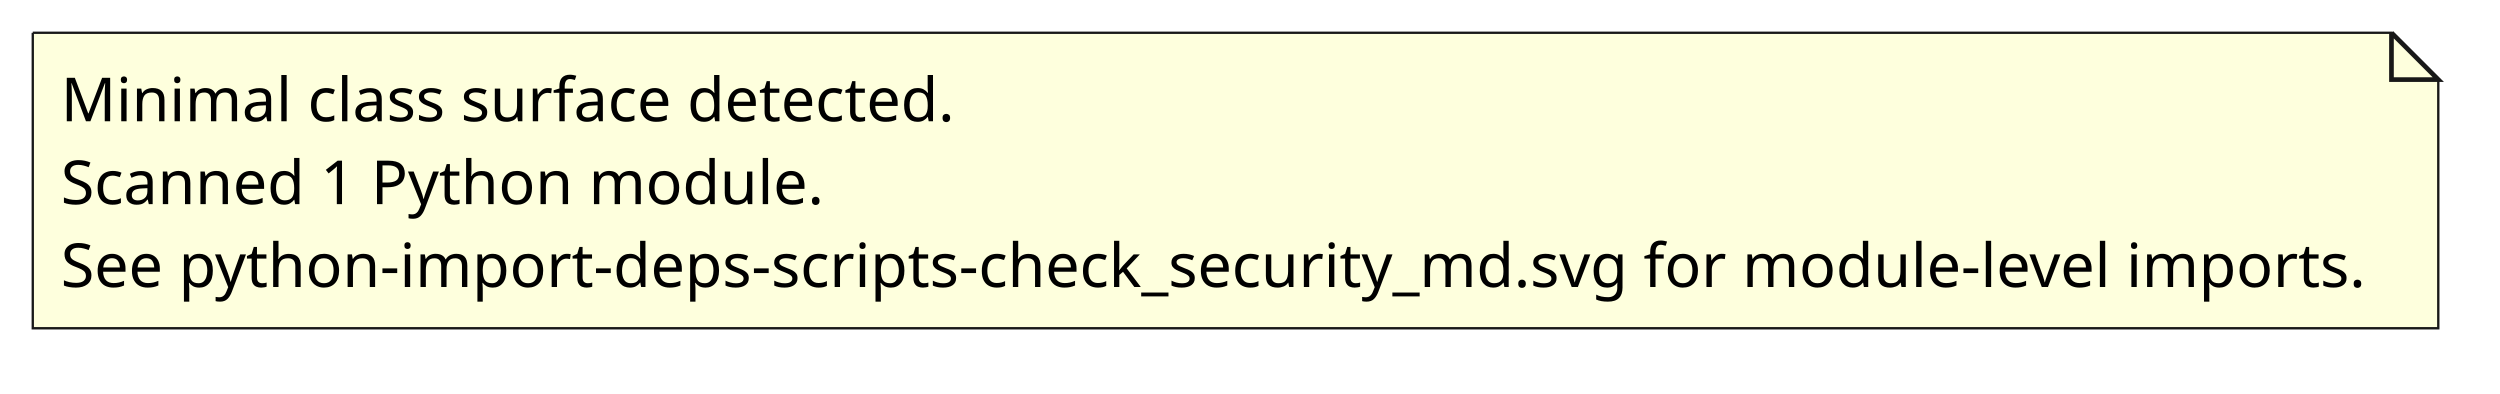
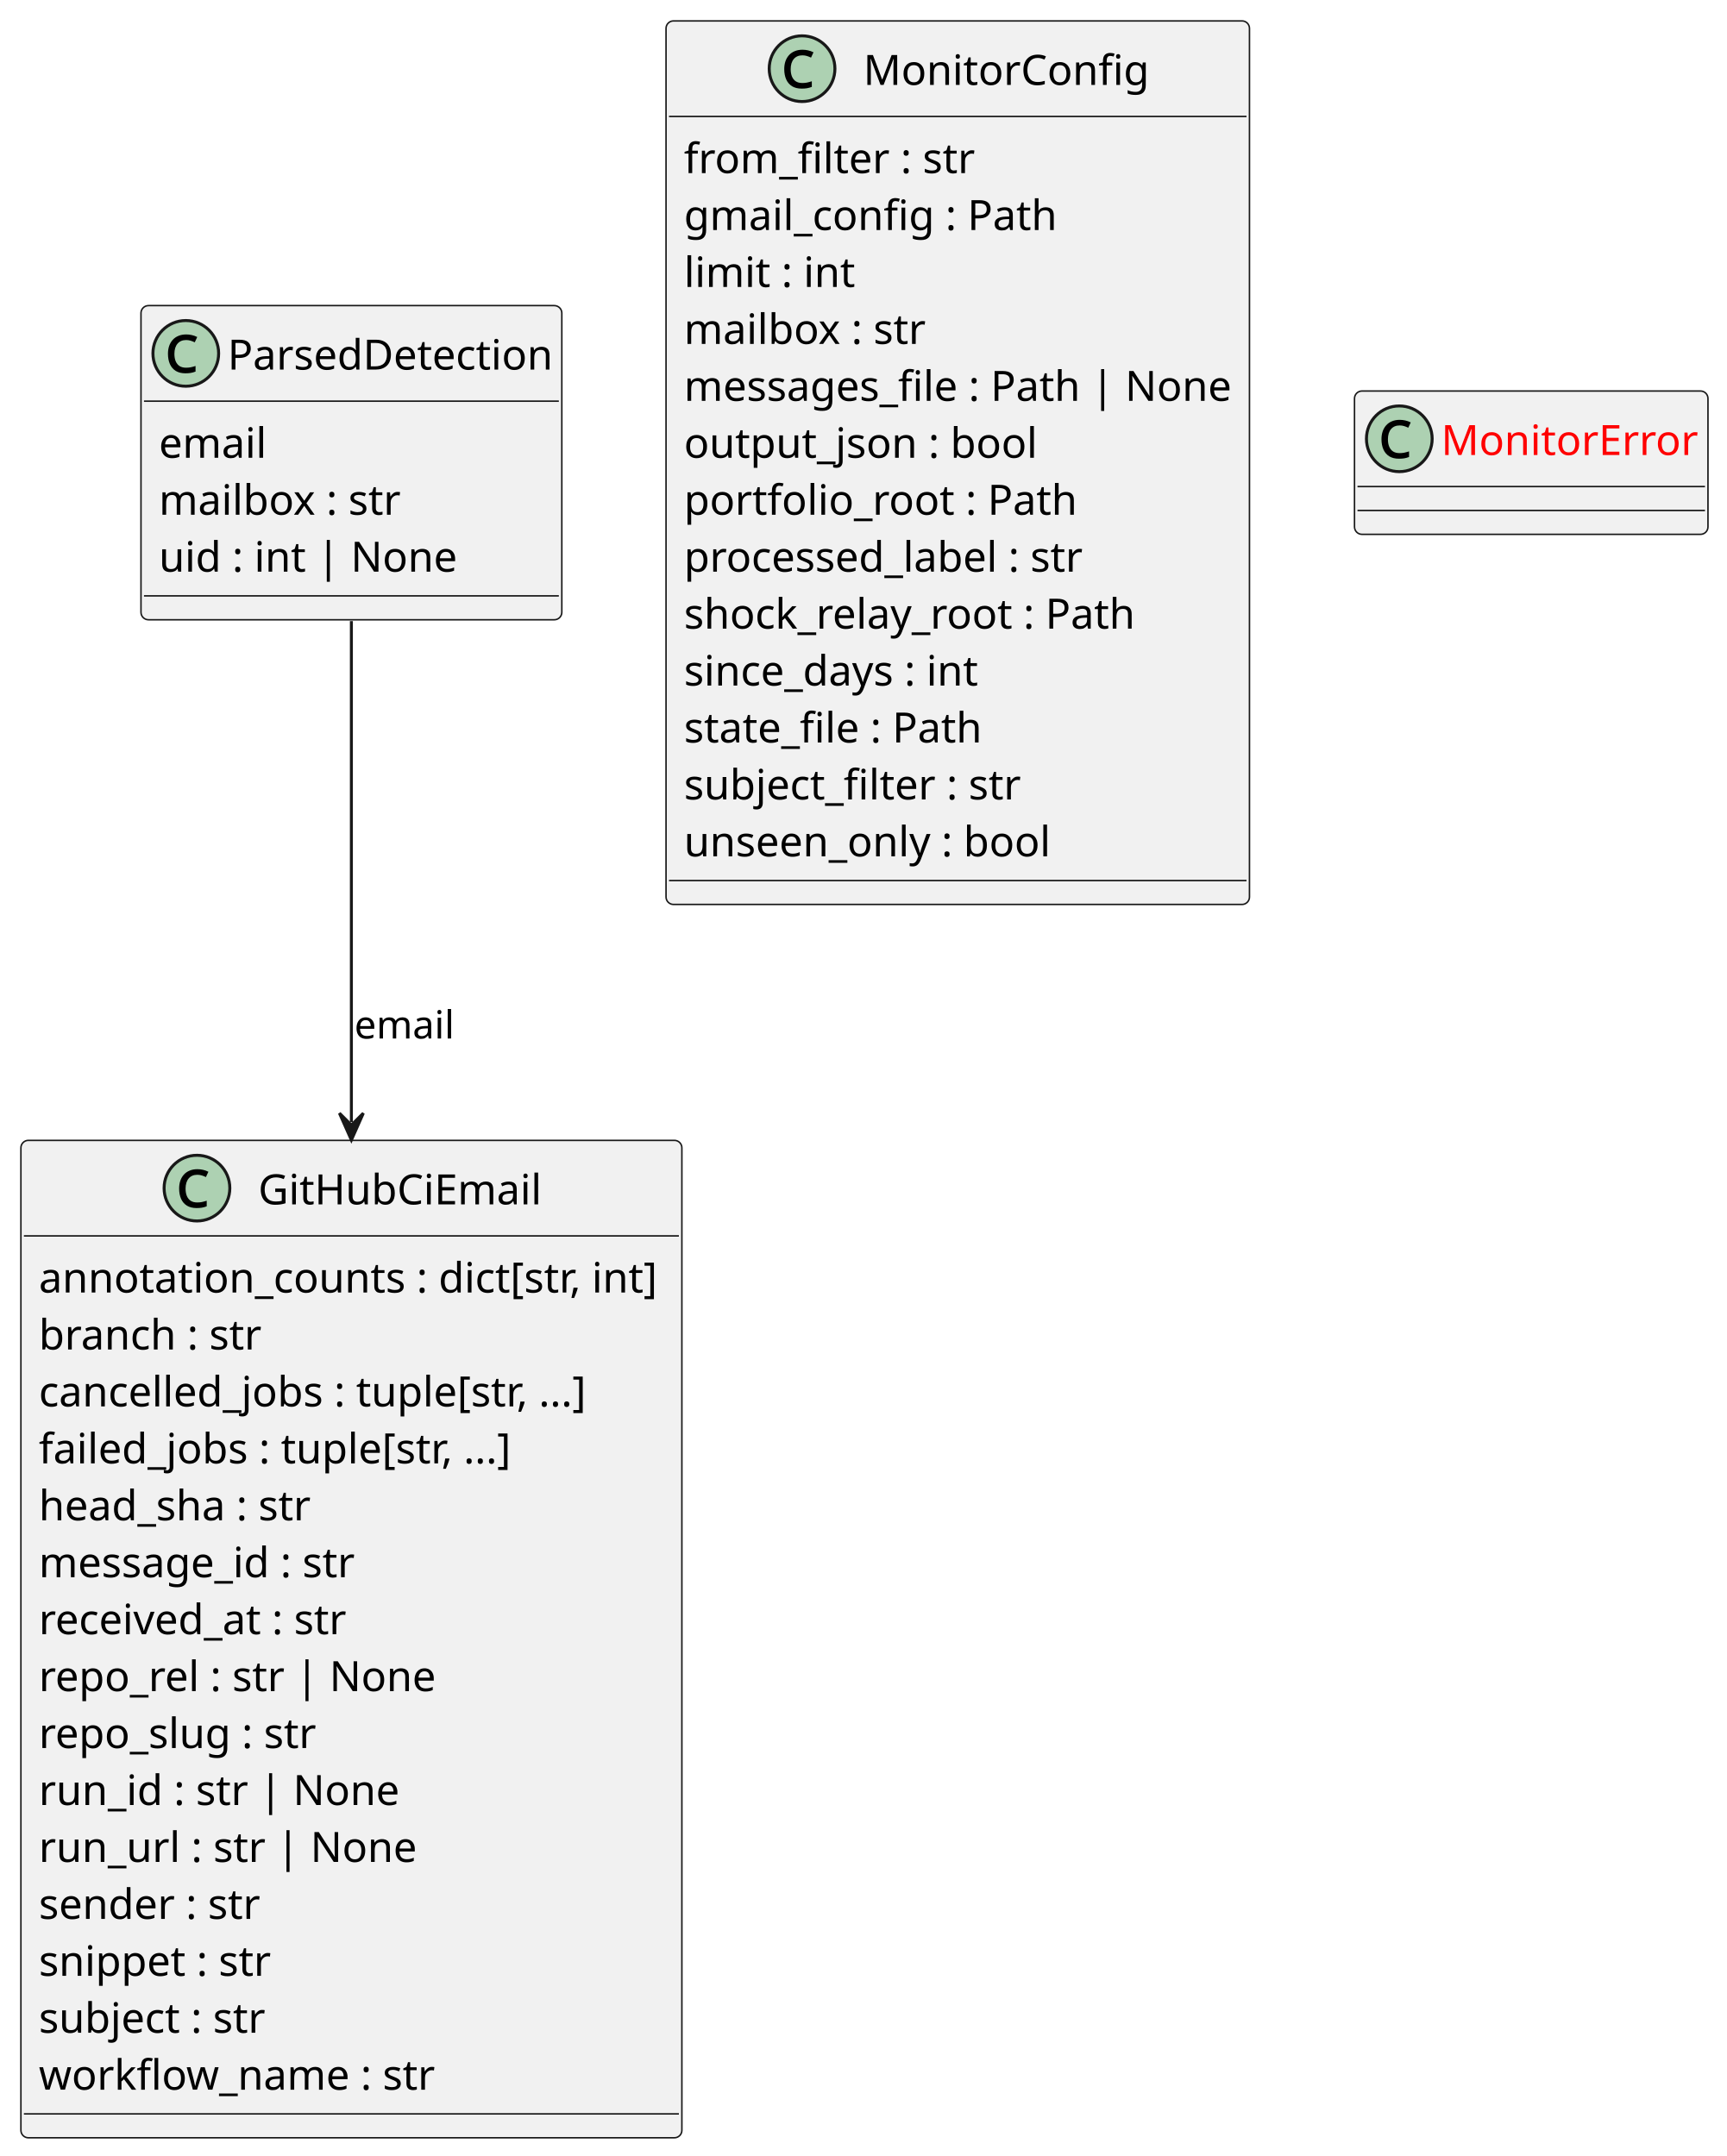
- <svg xmlns="http://www.w3.org/2000/svg" contentStyleType="text/css" data-diagram-type="CLASS" height="84px" preserveAspectRatio="none" style="width:534px;height:84px;background:#FFFFFF;" version="1.1" viewBox="0 0 534 84" width="534px" zoomAndPan="magnify">
+ <svg xmlns="http://www.w3.org/2000/svg" contentStyleType="text/css" data-diagram-type="CLASS" height="722px" preserveAspectRatio="none" style="width:578px;height:722px;background:#FFFFFF;" version="1.1" viewBox="0 0 578 722" width="578px" zoomAndPan="magnify">
  <defs />
  <g>
-     <g class="entity" data-qualified-name="archilityPythonSurfaceNote" data-source-line="3" id="ent0002">
-       <path d="M7,7 L7,70.118 L520.817,70.118 L520.817,17 L510.817,7 L7,7" fill="#FEFFDD" style="stroke:#181818;stroke-width:0.5;" />
-       <path d="M510.817,7 L510.817,17 L520.817,17 L510.817,7" fill="#FEFFDD" style="stroke:#181818;stroke-width:1;" />
-       <text fill="#000000" font-family="sans-serif" font-size="13" lengthAdjust="spacing" textLength="190.879" x="13" y="25.897">Minimal class surface detected.</text>
-       <text fill="#000000" font-family="sans-serif" font-size="13" lengthAdjust="spacing" textLength="162.981" x="13" y="43.603">Scanned 1 Python module.</text>
-       <text fill="#000000" font-family="sans-serif" font-size="13" lengthAdjust="spacing" textLength="492.817" x="13" y="61.309">See python-import-deps-scripts-check_security_md.svg for module-level imports.</text>
+     <g class="entity" data-qualified-name="monitor_github_ci_emails.GitHubCiEmail" data-source-line="2" id="ent0002">
+       <rect fill="#F1F1F1" height="334.019" rx="2.5" ry="2.5" style="stroke:#181818;stroke-width:0.5;" width="221.285" x="7" y="381.88" />
+       <ellipse cx="65.94" cy="397.88" fill="#ADD1B2" rx="11" ry="11" style="stroke:#181818;stroke-width:1;" />
+       <path d="M66.049,393.411 Q65.127,393.411 64.393,393.724 Q63.674,394.036 63.174,394.63 Q62.674,395.208 62.393,396.083 Q62.127,396.958 62.127,398.052 Q62.127,399.489 62.565,400.536 Q63.018,401.583 63.862,402.13 Q64.721,402.677 66.034,402.677 Q66.815,402.677 67.502,402.552 Q68.205,402.411 69.205,402.099 L69.205,403.974 Q68.346,404.302 67.58,404.427 Q66.83,404.552 65.815,404.552 Q63.893,404.552 62.58,403.755 Q61.283,402.942 60.627,401.474 Q59.971,399.989 59.971,398.021 Q59.971,396.599 60.362,395.427 Q60.768,394.239 61.549,393.364 Q62.33,392.489 63.471,392.021 Q64.612,391.536 66.08,391.536 Q67.034,391.536 67.924,391.739 Q68.83,391.927 69.768,392.396 L68.94,394.177 Q68.159,393.802 67.502,393.614 Q66.846,393.411 66.049,393.411 Z " fill="#000000" />
+       <text fill="#000000" font-family="sans-serif" font-size="14" lengthAdjust="spacing" textLength="94.906" x="86.44" y="403.312">GitHubCiEmail</text>
+       <line style="stroke:#181818;stroke-width:0.5;" x1="8" x2="227.285" y1="413.88" y2="413.88" />
+       <text fill="#000000" font-family="sans-serif" font-size="14" lengthAdjust="spacing" textLength="209.285" x="13" y="432.846">annotation_counts : dict[str, int]</text>
+       <text fill="#000000" font-family="sans-serif" font-size="14" lengthAdjust="spacing" textLength="74.844" x="13" y="451.914">branch : str</text>
+       <text fill="#000000" font-family="sans-serif" font-size="14" lengthAdjust="spacing" textLength="185.443" x="13" y="470.982">cancelled_jobs : tuple[str, ...]</text>
+       <text fill="#000000" font-family="sans-serif" font-size="14" lengthAdjust="spacing" textLength="160.271" x="13" y="490.05">failed_jobs : tuple[str, ...]</text>
+       <text fill="#000000" font-family="sans-serif" font-size="14" lengthAdjust="spacing" textLength="91.014" x="13" y="509.118">head_sha : str</text>
+       <text fill="#000000" font-family="sans-serif" font-size="14" lengthAdjust="spacing" textLength="105.77" x="13" y="528.186">message_id : str</text>
+       <text fill="#000000" font-family="sans-serif" font-size="14" lengthAdjust="spacing" textLength="103.222" x="13" y="547.253">received_at : str</text>
+       <text fill="#000000" font-family="sans-serif" font-size="14" lengthAdjust="spacing" textLength="133.489" x="13" y="566.321">repo_rel : str | None</text>
+       <text fill="#000000" font-family="sans-serif" font-size="14" lengthAdjust="spacing" textLength="93.128" x="13" y="585.389">repo_slug : str</text>
+       <text fill="#000000" font-family="sans-serif" font-size="14" lengthAdjust="spacing" textLength="120.749" x="13" y="604.457">run_id : str | None</text>
+       <text fill="#000000" font-family="sans-serif" font-size="14" lengthAdjust="spacing" textLength="126.573" x="13" y="623.525">run_url : str | None</text>
+       <text fill="#000000" font-family="sans-serif" font-size="14" lengthAdjust="spacing" textLength="74.116" x="13" y="642.593">sender : str</text>
+       <text fill="#000000" font-family="sans-serif" font-size="14" lengthAdjust="spacing" textLength="77.714" x="13" y="661.661">snippet : str</text>
+       <text fill="#000000" font-family="sans-serif" font-size="14" lengthAdjust="spacing" textLength="75.824" x="13" y="680.729">subject : str</text>
+       <text fill="#000000" font-family="sans-serif" font-size="14" lengthAdjust="spacing" textLength="132.916" x="13" y="699.797">workflow_name : str</text>
+       <line style="stroke:#181818;stroke-width:0.5;" x1="8" x2="227.285" y1="707.899" y2="707.899" />
+     </g>
+     <g class="entity" data-qualified-name="monitor_github_ci_emails.MonitorConfig" data-source-line="19" id="ent0003">
+       <rect fill="#F1F1F1" height="295.883" rx="2.5" ry="2.5" style="stroke:#181818;stroke-width:0.5;" width="195.329" x="222.98" y="7" />
+       <ellipse cx="268.522" cy="23" fill="#ADD1B2" rx="11" ry="11" style="stroke:#181818;stroke-width:1;" />
+       <path d="M268.631,18.531 Q267.709,18.531 266.975,18.844 Q266.256,19.156 265.756,19.75 Q265.256,20.328 264.975,21.203 Q264.709,22.078 264.709,23.172 Q264.709,24.609 265.147,25.656 Q265.6,26.703 266.444,27.25 Q267.303,27.797 268.616,27.797 Q269.397,27.797 270.084,27.672 Q270.787,27.531 271.787,27.219 L271.787,29.094 Q270.928,29.422 270.162,29.547 Q269.412,29.672 268.397,29.672 Q266.475,29.672 265.162,28.875 Q263.866,28.062 263.209,26.594 Q262.553,25.109 262.553,23.141 Q262.553,21.719 262.944,20.547 Q263.35,19.359 264.131,18.484 Q264.912,17.609 266.053,17.141 Q267.194,16.656 268.662,16.656 Q269.616,16.656 270.506,16.859 Q271.412,17.047 272.35,17.516 L271.522,19.297 Q270.741,18.922 270.084,18.734 Q269.428,18.531 268.631,18.531 Z " fill="#000000" />
+       <text fill="#000000" font-family="sans-serif" font-size="14" lengthAdjust="spacing" textLength="95.746" x="289.022" y="28.432">MonitorConfig</text>
+       <line style="stroke:#181818;stroke-width:0.5;" x1="223.98" x2="417.309" y1="39" y2="39" />
+       <text fill="#000000" font-family="sans-serif" font-size="14" lengthAdjust="spacing" textLength="97.72" x="228.98" y="57.966">from_filter : str</text>
+       <text fill="#000000" font-family="sans-serif" font-size="14" lengthAdjust="spacing" textLength="124.936" x="228.98" y="77.034">gmail_config : Path</text>
+       <text fill="#000000" font-family="sans-serif" font-size="14" lengthAdjust="spacing" textLength="57.33" x="228.98" y="96.102">limit : int</text>
+       <text fill="#000000" font-family="sans-serif" font-size="14" lengthAdjust="spacing" textLength="81.228" x="228.98" y="115.17">mailbox : str</text>
+       <text fill="#000000" font-family="sans-serif" font-size="14" lengthAdjust="spacing" textLength="183.329" x="228.98" y="134.238">messages_file : Path | None</text>
+       <text fill="#000000" font-family="sans-serif" font-size="14" lengthAdjust="spacing" textLength="118.342" x="228.98" y="153.305">output_json : bool</text>
+       <text fill="#000000" font-family="sans-serif" font-size="14" lengthAdjust="spacing" textLength="131.95" x="228.98" y="172.373">portfolio_root : Path</text>
+       <text fill="#000000" font-family="sans-serif" font-size="14" lengthAdjust="spacing" textLength="133.769" x="228.98" y="191.441">processed_label : str</text>
+       <text fill="#000000" font-family="sans-serif" font-size="14" lengthAdjust="spacing" textLength="151.577" x="228.98" y="210.509">shock_relay_root : Path</text>
+       <text fill="#000000" font-family="sans-serif" font-size="14" lengthAdjust="spacing" textLength="98.462" x="228.98" y="229.577">since_days : int</text>
+       <text fill="#000000" font-family="sans-serif" font-size="14" lengthAdjust="spacing" textLength="99.778" x="228.98" y="248.645">state_file : Path</text>
+       <text fill="#000000" font-family="sans-serif" font-size="14" lengthAdjust="spacing" textLength="112.812" x="228.98" y="267.713">subject_filter : str</text>
+       <text fill="#000000" font-family="sans-serif" font-size="14" lengthAdjust="spacing" textLength="122.737" x="228.98" y="286.781">unseen_only : bool</text>
+       <line style="stroke:#181818;stroke-width:0.5;" x1="223.98" x2="417.309" y1="294.883" y2="294.883" />
+     </g>
+     <g class="entity" data-qualified-name="monitor_github_ci_emails.MonitorError" data-source-line="34" id="ent0004">
+       <rect fill="#F1F1F1" height="48" rx="2.5" ry="2.5" style="stroke:#181818;stroke-width:0.5;" width="118.338" x="453.47" y="130.94" />
+       <ellipse cx="468.47" cy="146.94" fill="#ADD1B2" rx="11" ry="11" style="stroke:#181818;stroke-width:1;" />
+       <path d="M468.579,142.471 Q467.658,142.471 466.923,142.784 Q466.204,143.096 465.704,143.69 Q465.204,144.268 464.923,145.143 Q464.658,146.018 464.658,147.112 Q464.658,148.549 465.095,149.596 Q465.548,150.643 466.392,151.19 Q467.251,151.737 468.564,151.737 Q469.345,151.737 470.033,151.612 Q470.736,151.471 471.736,151.159 L471.736,153.034 Q470.876,153.362 470.111,153.487 Q469.361,153.612 468.345,153.612 Q466.423,153.612 465.111,152.815 Q463.814,152.002 463.158,150.534 Q462.501,149.049 462.501,147.081 Q462.501,145.659 462.892,144.487 Q463.298,143.299 464.079,142.424 Q464.861,141.549 466.001,141.081 Q467.142,140.596 468.611,140.596 Q469.564,140.596 470.454,140.799 Q471.361,140.987 472.298,141.456 L471.47,143.237 Q470.689,142.862 470.033,142.674 Q469.376,142.471 468.579,142.471 Z " fill="#000000" />
+       <text fill="#FF0000" font-family="sans-serif" font-size="14" lengthAdjust="spacing" textLength="86.338" x="482.47" y="152.372">MonitorError</text>
+       <line style="stroke:#181818;stroke-width:0.5;" x1="454.47" x2="570.808" y1="162.94" y2="162.94" />
+       <line style="stroke:#181818;stroke-width:0.5;" x1="454.47" x2="570.808" y1="170.94" y2="170.94" />
+     </g>
+     <g class="entity" data-qualified-name="monitor_github_ci_emails.ParsedDetection" data-source-line="36" id="ent0005">
+       <rect fill="#F1F1F1" height="105.204" rx="2.5" ry="2.5" style="stroke:#181818;stroke-width:0.5;" width="140.892" x="47.2" y="102.34" />
+       <ellipse cx="62.2" cy="118.34" fill="#ADD1B2" rx="11" ry="11" style="stroke:#181818;stroke-width:1;" />
+       <path d="M62.309,113.871 Q61.388,113.871 60.653,114.184 Q59.934,114.496 59.434,115.09 Q58.934,115.668 58.653,116.543 Q58.388,117.418 58.388,118.512 Q58.388,119.949 58.825,120.996 Q59.278,122.043 60.122,122.59 Q60.981,123.137 62.294,123.137 Q63.075,123.137 63.763,123.012 Q64.466,122.871 65.466,122.559 L65.466,124.434 Q64.606,124.762 63.841,124.887 Q63.091,125.012 62.075,125.012 Q60.153,125.012 58.841,124.215 Q57.544,123.403 56.888,121.934 Q56.231,120.449 56.231,118.481 Q56.231,117.059 56.622,115.887 Q57.028,114.699 57.809,113.824 Q58.591,112.949 59.731,112.481 Q60.872,111.996 62.341,111.996 Q63.294,111.996 64.184,112.199 Q65.091,112.387 66.028,112.856 L65.2,114.637 Q64.419,114.262 63.763,114.074 Q63.106,113.871 62.309,113.871 Z " fill="#000000" />
+       <text fill="#000000" font-family="sans-serif" font-size="14" lengthAdjust="spacing" textLength="108.892" x="76.2" y="123.772">ParsedDetection</text>
+       <line style="stroke:#181818;stroke-width:0.5;" x1="48.2" x2="187.092" y1="134.34" y2="134.34" />
+       <text fill="#000000" font-family="sans-serif" font-size="14" lengthAdjust="spacing" textLength="36.064" x="53.2" y="153.306">email</text>
+       <text fill="#000000" font-family="sans-serif" font-size="14" lengthAdjust="spacing" textLength="81.228" x="53.2" y="172.374">mailbox : str</text>
+       <text fill="#000000" font-family="sans-serif" font-size="14" lengthAdjust="spacing" textLength="99.876" x="53.2" y="191.442">uid : int | None</text>
+       <line style="stroke:#181818;stroke-width:0.5;" x1="48.2" x2="187.092" y1="199.544" y2="199.544" />
+     </g>
+     <g class="link" data-entity-1="ent0005" data-entity-2="ent0002" data-link-type="dependency" data-source-line="41" id="lnk6">
+       <path codeLine="41" d="M117.64,207.99 C117.64,252.55 117.64,313.24 117.64,375.78" fill="none" id="monitor_github_ci_emails.ParsedDetection-to-monitor_github_ci_emails.GitHubCiEmail" style="stroke:#181818;stroke-width:1;" />
+       <polygon fill="#181818" points="117.64,381.78,121.64,372.78,117.64,376.78,113.64,372.78,117.64,381.78" style="stroke:#181818;stroke-width:1;" />
+       <text fill="#000000" font-family="sans-serif" font-size="13" lengthAdjust="spacing" textLength="33.488" x="118.64" y="347.777">email</text>
    </g>
  </g>
</svg>
